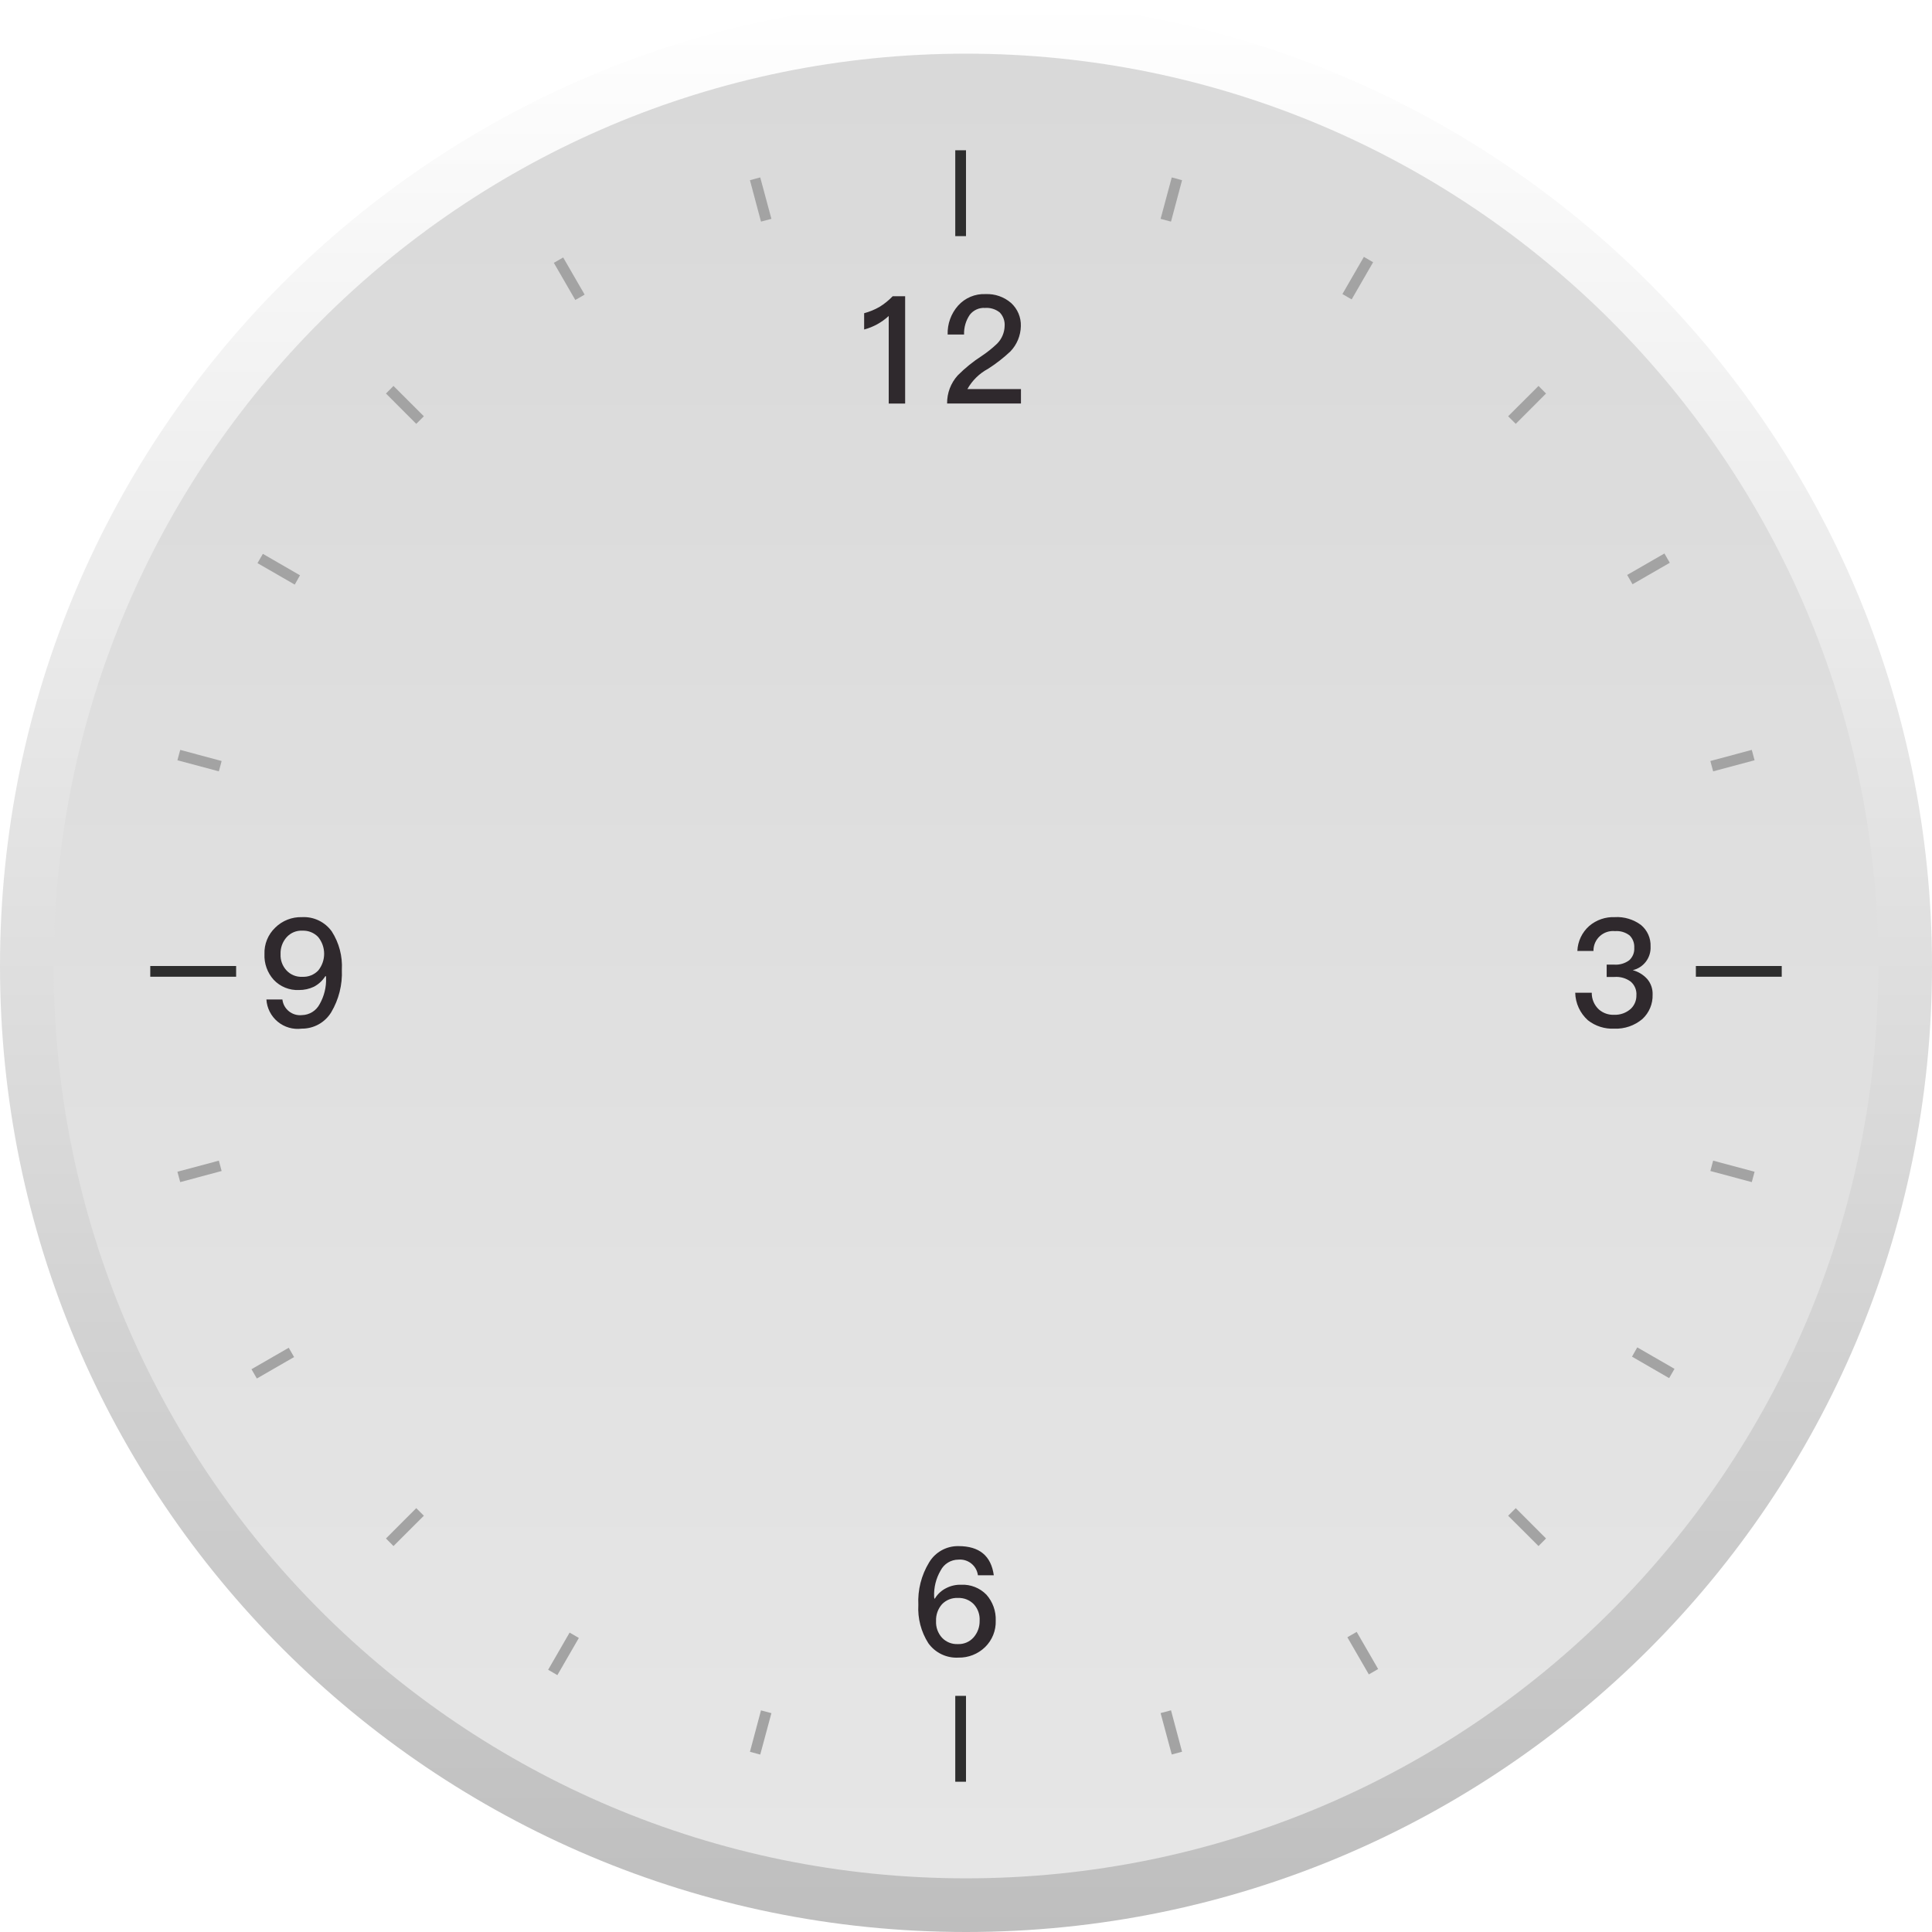
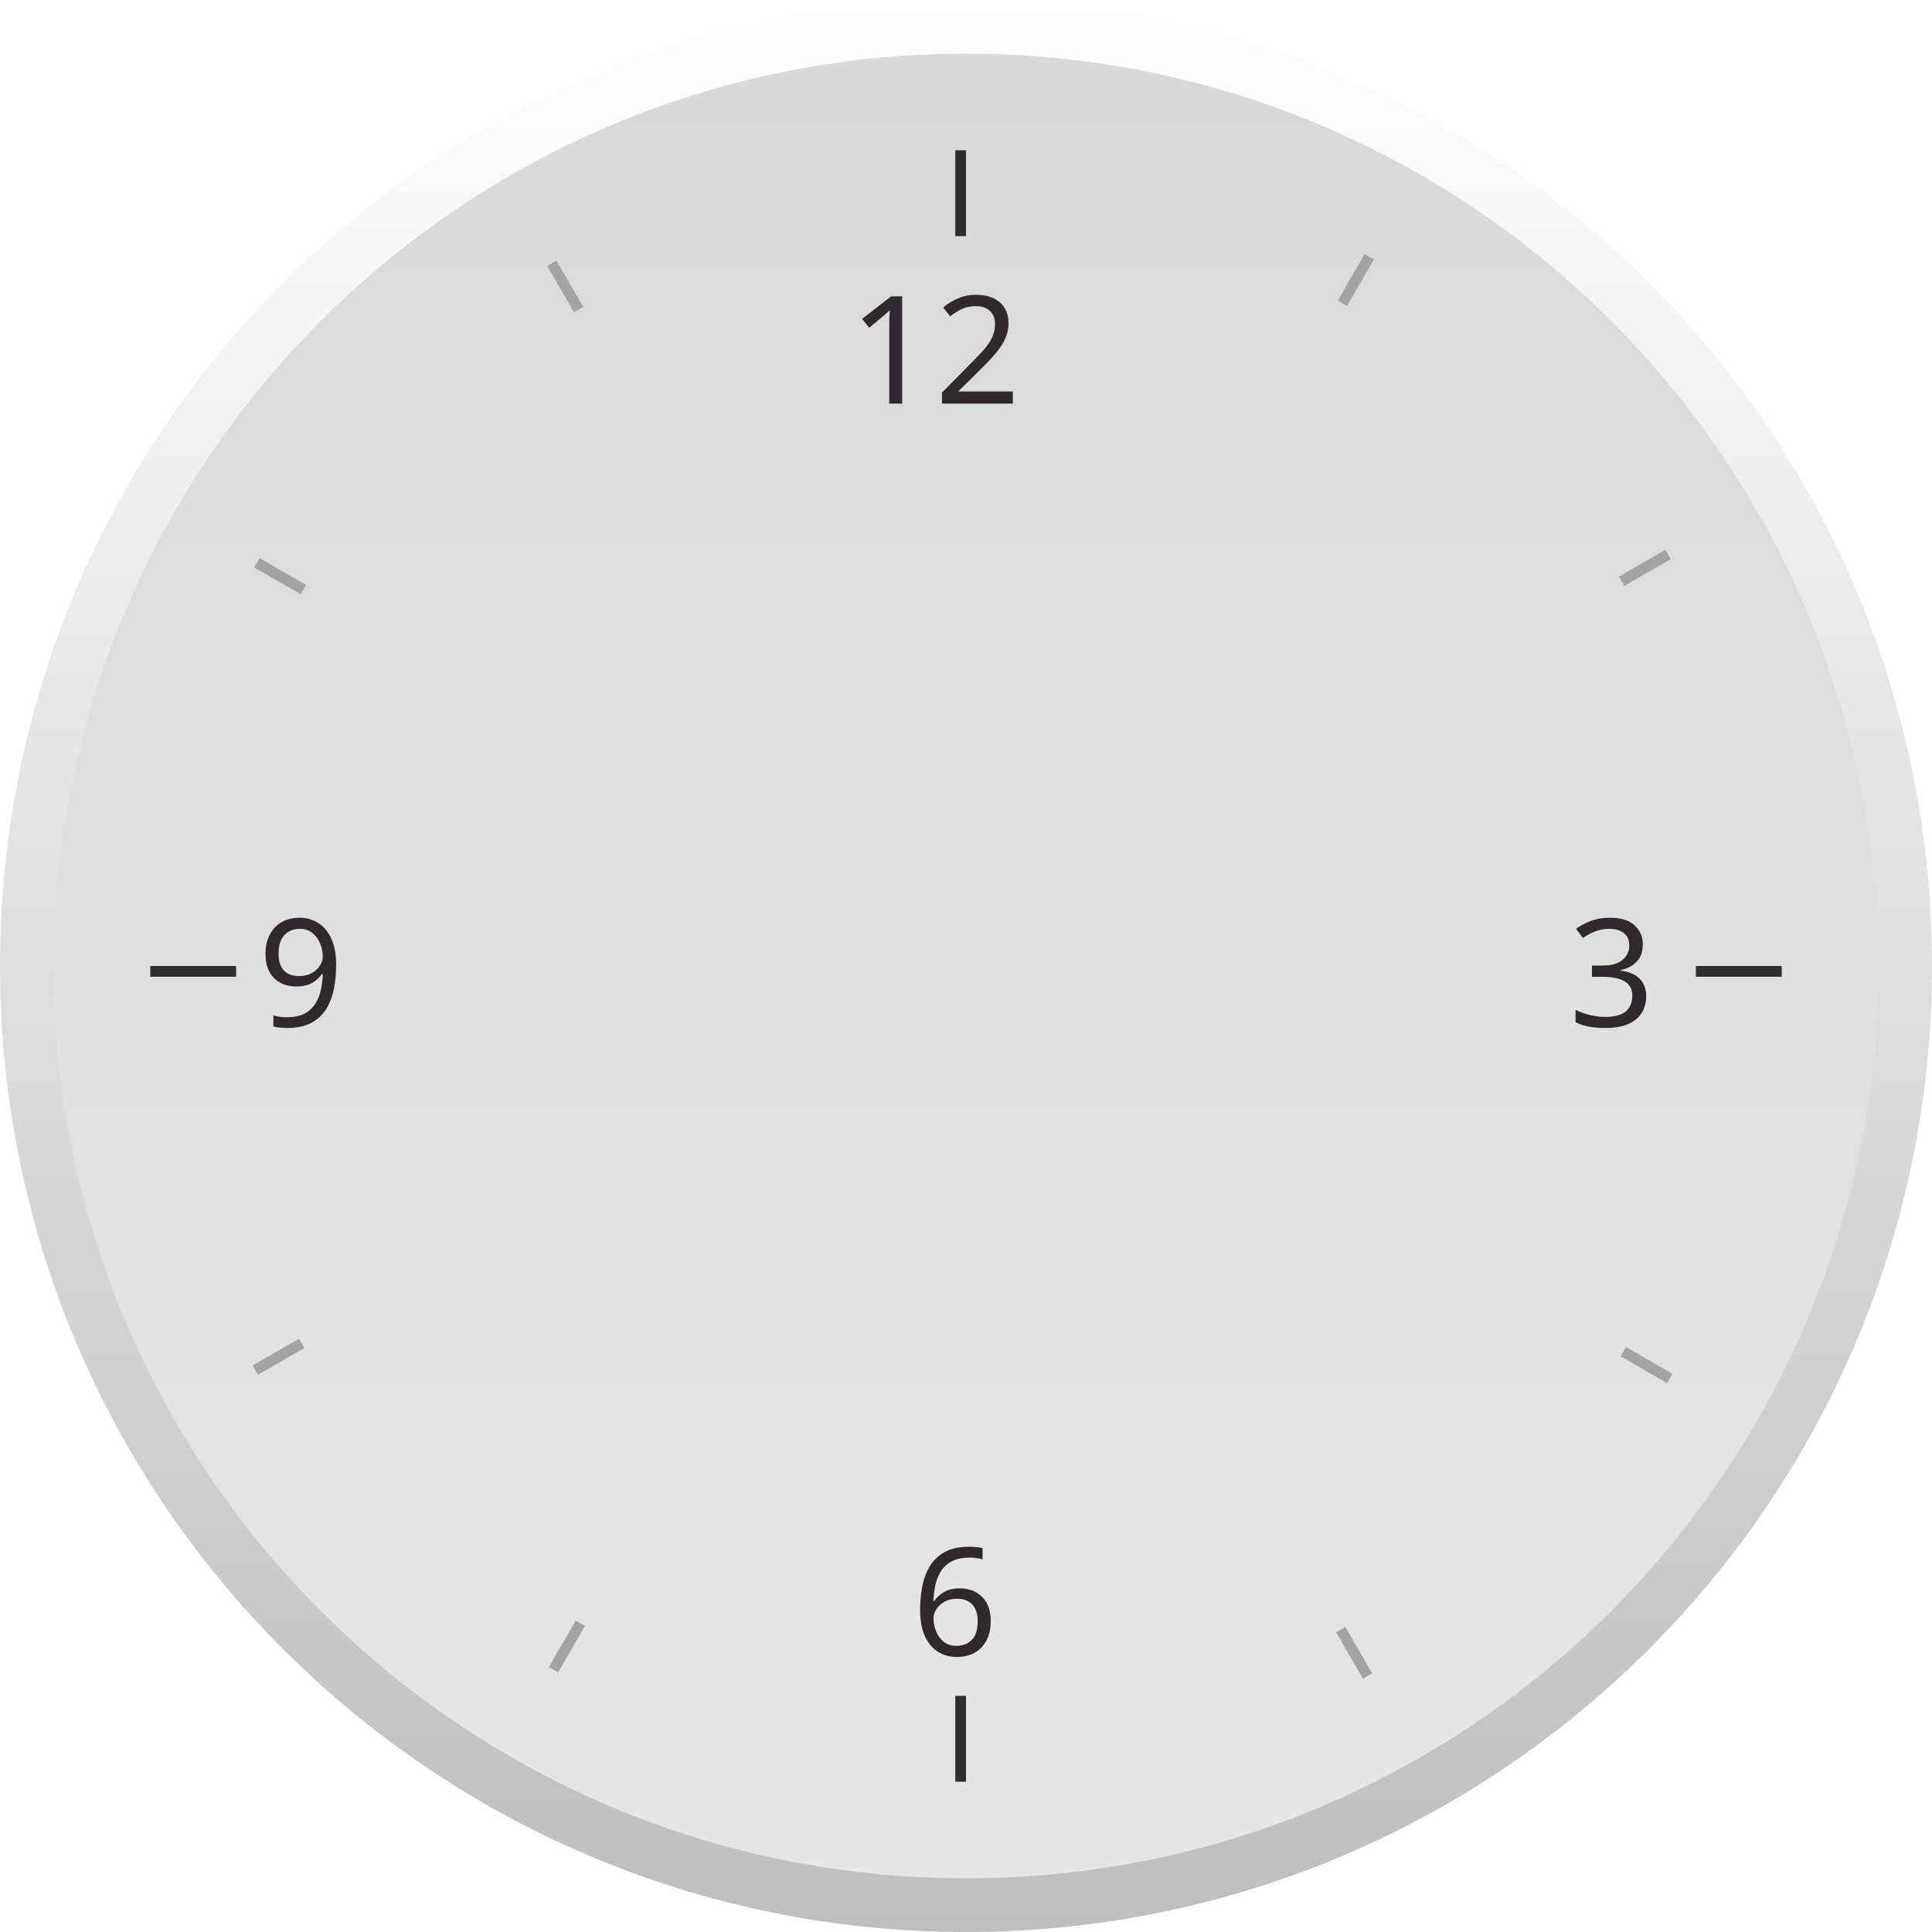
- <svg xmlns="http://www.w3.org/2000/svg" id="表盘" width="180" height="180" viewBox="0 0 180 180">
+ <svg xmlns="http://www.w3.org/2000/svg" id="时钟" width="180" height="180" viewBox="0 0 180 180">
  <defs>
-     <style type="text/css">
+     <style>
      .cls-1 {
        fill: url(#linear-gradient);
      }

      .cls-2 {
        fill: url(#linear-gradient-2);
      }

      .cls-3 {
+         font-size: 19.444px;
        fill: #2f292d;
-       }
- 
-       .cls-3, .cls-4, .cls-5 {
-         fill-rule: evenodd;
+         font-family: "PingFang SC";
      }

      .cls-4 {
        fill: #2e2e2e;
+       }
+ 
+       .cls-4, .cls-5 {
+         fill-rule: evenodd;
      }

      .cls-5 {
        fill: #a3a3a3;
      }
    </style>
    <linearGradient id="linear-gradient" x1="90" y1="180" x2="90" gradientUnits="userSpaceOnUse">
      <stop offset="0" stop-color="#bebebe" />
      <stop offset="1" stop-color="#fff" />
    </linearGradient>
    <linearGradient id="linear-gradient-2" x1="90" y1="175" x2="90" y2="5" gradientUnits="userSpaceOnUse">
      <stop offset="0" stop-color="#e6e6e6" />
      <stop offset="1" stop-color="#d9d9d9" />
    </linearGradient>
  </defs>
  <circle id="形状_1_副本_3" data-name="形状 1 副本 3" class="cls-1" cx="90" cy="90" r="90" />
  <circle id="形状_1_副本_2" data-name="形状 1 副本 2" class="cls-2" cx="90" cy="90" r="85" />
  <g id="组_2" data-name="组 2">
-     <path id="_12" data-name="12" class="cls-3" d="M2682.17,303.6a6.184,6.184,0,0,1-1.23.994,6.016,6.016,0,0,1-1.43.588V306.7a5.455,5.455,0,0,0,2.29-1.26V313.6h1.53v-10h-1.16Zm8.66-.2a3.246,3.246,0,0,0-2.57,1.078,3.875,3.875,0,0,0-.97,2.688h1.53a3.075,3.075,0,0,1,.53-1.834,1.663,1.663,0,0,1,1.43-.644,1.96,1.96,0,0,1,1.36.42,1.647,1.647,0,0,1,.46,1.26,2.421,2.421,0,0,1-.69,1.638,10.518,10.518,0,0,1-1.43,1.148,13.4,13.4,0,0,0-2.25,1.82,3.829,3.829,0,0,0-.99,2.618h6.88v-1.344h-4.99a4.8,4.8,0,0,1,1.93-1.89,14.376,14.376,0,0,0,2.07-1.61,3.5,3.5,0,0,0,.98-2.366,2.792,2.792,0,0,0-.91-2.156,3.4,3.4,0,0,0-2.37-.826h0Z" transform="translate(-2599 -276)" />
-     <path id="_6" data-name="6" class="cls-3" d="M2688.3,420.048a3.12,3.12,0,0,0-2.74,1.526,6.928,6.928,0,0,0-1,3.948,6,6,0,0,0,.93,3.57,3.221,3.221,0,0,0,2.8,1.344,3.461,3.461,0,0,0,2.49-.98,3.294,3.294,0,0,0,.99-2.464,3.452,3.452,0,0,0-.87-2.422,3.083,3.083,0,0,0-2.35-.924,2.871,2.871,0,0,0-1.38.308,2.553,2.553,0,0,0-1.07.98h-0.05a1.024,1.024,0,0,1-.02-0.182,4.471,4.471,0,0,1,.6-2.422,1.865,1.865,0,0,1,1.66-1.022,1.681,1.681,0,0,1,1.82,1.456h1.48q-0.375-2.717-3.29-2.716h0Zm-0.06,4.83a1.942,1.942,0,0,1,1.49.588,2.077,2.077,0,0,1,.54,1.526,2.282,2.282,0,0,1-.57,1.568,1.853,1.853,0,0,1-1.47.616,1.9,1.9,0,0,1-1.46-.588,2.145,2.145,0,0,1-.56-1.554,2.233,2.233,0,0,1,.55-1.568,1.919,1.919,0,0,1,1.48-.588h0Z" transform="translate(-2599 -276)" />
-     <path id="_3" data-name="3" class="cls-3" d="M2749.46,361.448a3.443,3.443,0,0,0-2.4.826,3.28,3.28,0,0,0-1.1,2.324h1.5a1.824,1.824,0,0,1,2.01-1.848,1.969,1.969,0,0,1,1.36.406,1.491,1.491,0,0,1,.43,1.148,1.432,1.432,0,0,1-.47,1.162,2.09,2.09,0,0,1-1.39.406h-0.71v1.148h0.73a2.264,2.264,0,0,1,1.49.42,1.525,1.525,0,0,1,.55,1.3,1.683,1.683,0,0,1-.52,1.246,2.188,2.188,0,0,1-1.55.56,2.017,2.017,0,0,1-1.43-.5,2.072,2.072,0,0,1-.66-1.554h-1.54a3.549,3.549,0,0,0,1.18,2.562,3.688,3.688,0,0,0,2.46.784,3.82,3.82,0,0,0,2.62-.9,2.967,2.967,0,0,0,.95-2.268,2.12,2.12,0,0,0-.5-1.456,2.8,2.8,0,0,0-1.35-.826,2.15,2.15,0,0,0,1.66-2.2,2.476,2.476,0,0,0-.9-2.016,3.763,3.763,0,0,0-2.42-.728h0Z" transform="translate(-2599 -276)" />
-     <path id="_9" data-name="9" class="cls-3" d="M2627.13,361.448a3.4,3.4,0,0,0-2.49.98,3.238,3.238,0,0,0-1,2.464,3.358,3.358,0,0,0,.86,2.394,3.043,3.043,0,0,0,2.36.952,3.178,3.178,0,0,0,1.39-.308,2.8,2.8,0,0,0,1.06-.98h0.06l0.01,0.182a4.606,4.606,0,0,1-.6,2.422,1.907,1.907,0,0,1-1.65,1.022,1.658,1.658,0,0,1-1.82-1.456h-1.49a2.921,2.921,0,0,0,3.29,2.716,3.183,3.183,0,0,0,2.75-1.526,7.136,7.136,0,0,0,.99-3.948,6,6,0,0,0-.94-3.584,3.2,3.2,0,0,0-2.78-1.33h0Zm0.05,1.26a1.92,1.92,0,0,1,1.46.588,2.473,2.473,0,0,1,.01,3.122,1.9,1.9,0,0,1-1.48.588,1.869,1.869,0,0,1-1.47-.588,2.075,2.075,0,0,1-.56-1.526,2.224,2.224,0,0,1,.56-1.568,1.847,1.847,0,0,1,1.48-.616h0Z" transform="translate(-2599 -276)" />
+     <text id="_12" data-name="12" class="cls-3" transform="translate(79.08 37.601) scale(0.72)">12</text>
+     <text id="_6" data-name="6" class="cls-3" transform="translate(84.96 154.241) scale(0.72)">6</text>
+     <text id="_3" data-name="3" class="cls-3" transform="translate(146.16 95.641) scale(0.72)">3</text>
+     <text id="_9" data-name="9" class="cls-3" transform="translate(24.04 95.641) scale(0.72)">9</text>
  </g>
  <g id="组_1_拷贝" data-name="组 1 拷贝">
-     <path id="矩形_1392_拷贝_2" data-name="矩形 1392 拷贝 2" class="cls-4" d="M2688,290h1v8h-1v-8Zm0,144h1v8h-1v-8Zm69-68h8v1h-8v-1Zm-144,0h8v1h-8v-1Z" transform="translate(-2599 -276)" />
-     <path id="矩形_1392_拷贝_12" data-name="矩形 1392 拷贝 12" class="cls-5" d="M2726.07,299.932l0.86,0.5-2,3.464-0.86-.5Zm-74,128.172,0.86,0.5-2,3.464-0.86-.5Zm102-100.537,0.5,0.866-3.47,2-0.5-.866Zm-128.17,74,0.5,0.866-3.47,2-0.5-.866Zm129.11,1.964-0.5.866-3.46-2,0.49-.865ZM2626.95,329.6l-0.49.866-3.47-2,0.5-.865Zm100.45,101.9-0.87.5-2-3.461,0.87-.5Zm-73.93-128.051-0.87.5-2-3.461,0.87-.5Zm55.66,135.756-0.96.259-1.04-3.86,0.97-.258ZM2670.87,296.39l-0.97.258-1.03-3.86,0.96-.258Zm-1.04,143.08-0.96-.259,1.03-3.859,0.97,0.258Zm38.27-142.822-0.97-.258,1.04-3.86,0.96,0.258Zm-72.44,123.394-0.7-.706,2.82-2.826,0.71,0.707ZM2740.22,315.49l-0.71-.707,2.83-2.826,0.7,0.707Zm-124.43,70.644-0.26-.965,3.86-1.034,0.26,0.965Zm142.82-38.269-0.26-.965,3.86-1.034,0.26,0.965Zm-143.08-1.034,0.26-.965,3.86,1.034-0.26.965ZM2758.35,385.1l0.26-.965,3.86,1.034-0.26.965Zm-123.39-72.436,0.7-.707,2.83,2.826-0.71.707Zm104.55,104.553,0.71-.707,2.82,2.826-0.7.706Z" transform="translate(-2599 -276)" />
+     <path id="矩形_1392_拷贝_2" data-name="矩形 1392 拷贝 2" class="cls-4" d="M680,290h1v8h-1v-8Zm0,144h1v8h-1v-8Zm69-68h8v1h-8v-1Zm-144,0h8v1h-8v-1Z" transform="translate(-591 -276)" />
+     <path id="矩形_1392_拷贝_3" data-name="矩形 1392 拷贝 3" class="cls-5" d="M718.134,299.682l0.866,0.5-2.5,4.33-0.866-.5Zm-73.5,127.306,0.866,0.5-2.5,4.33-0.866-.5ZM742.488,401.5l4.33,2.5-0.5.866-4.33-2.5ZM615.182,328l4.33,2.5-0.5.866-4.33-2.5Z" transform="translate(-591 -276)" />
+     <path id="矩形_1392_拷贝_4" data-name="矩形 1392 拷贝 4" class="cls-5" d="M746.159,327.225l0.5,0.866-4.33,2.5-0.5-.866Zm-127.3,73.5,0.5,0.866-4.33,2.5-0.5-.866Zm97.488,26.854,2.5,4.33-0.867.5-2.5-4.33Zm-73.5-127.306,2.5,4.33-0.867.5-2.5-4.33Z" transform="translate(-591 -276)" />
  </g>
</svg>
